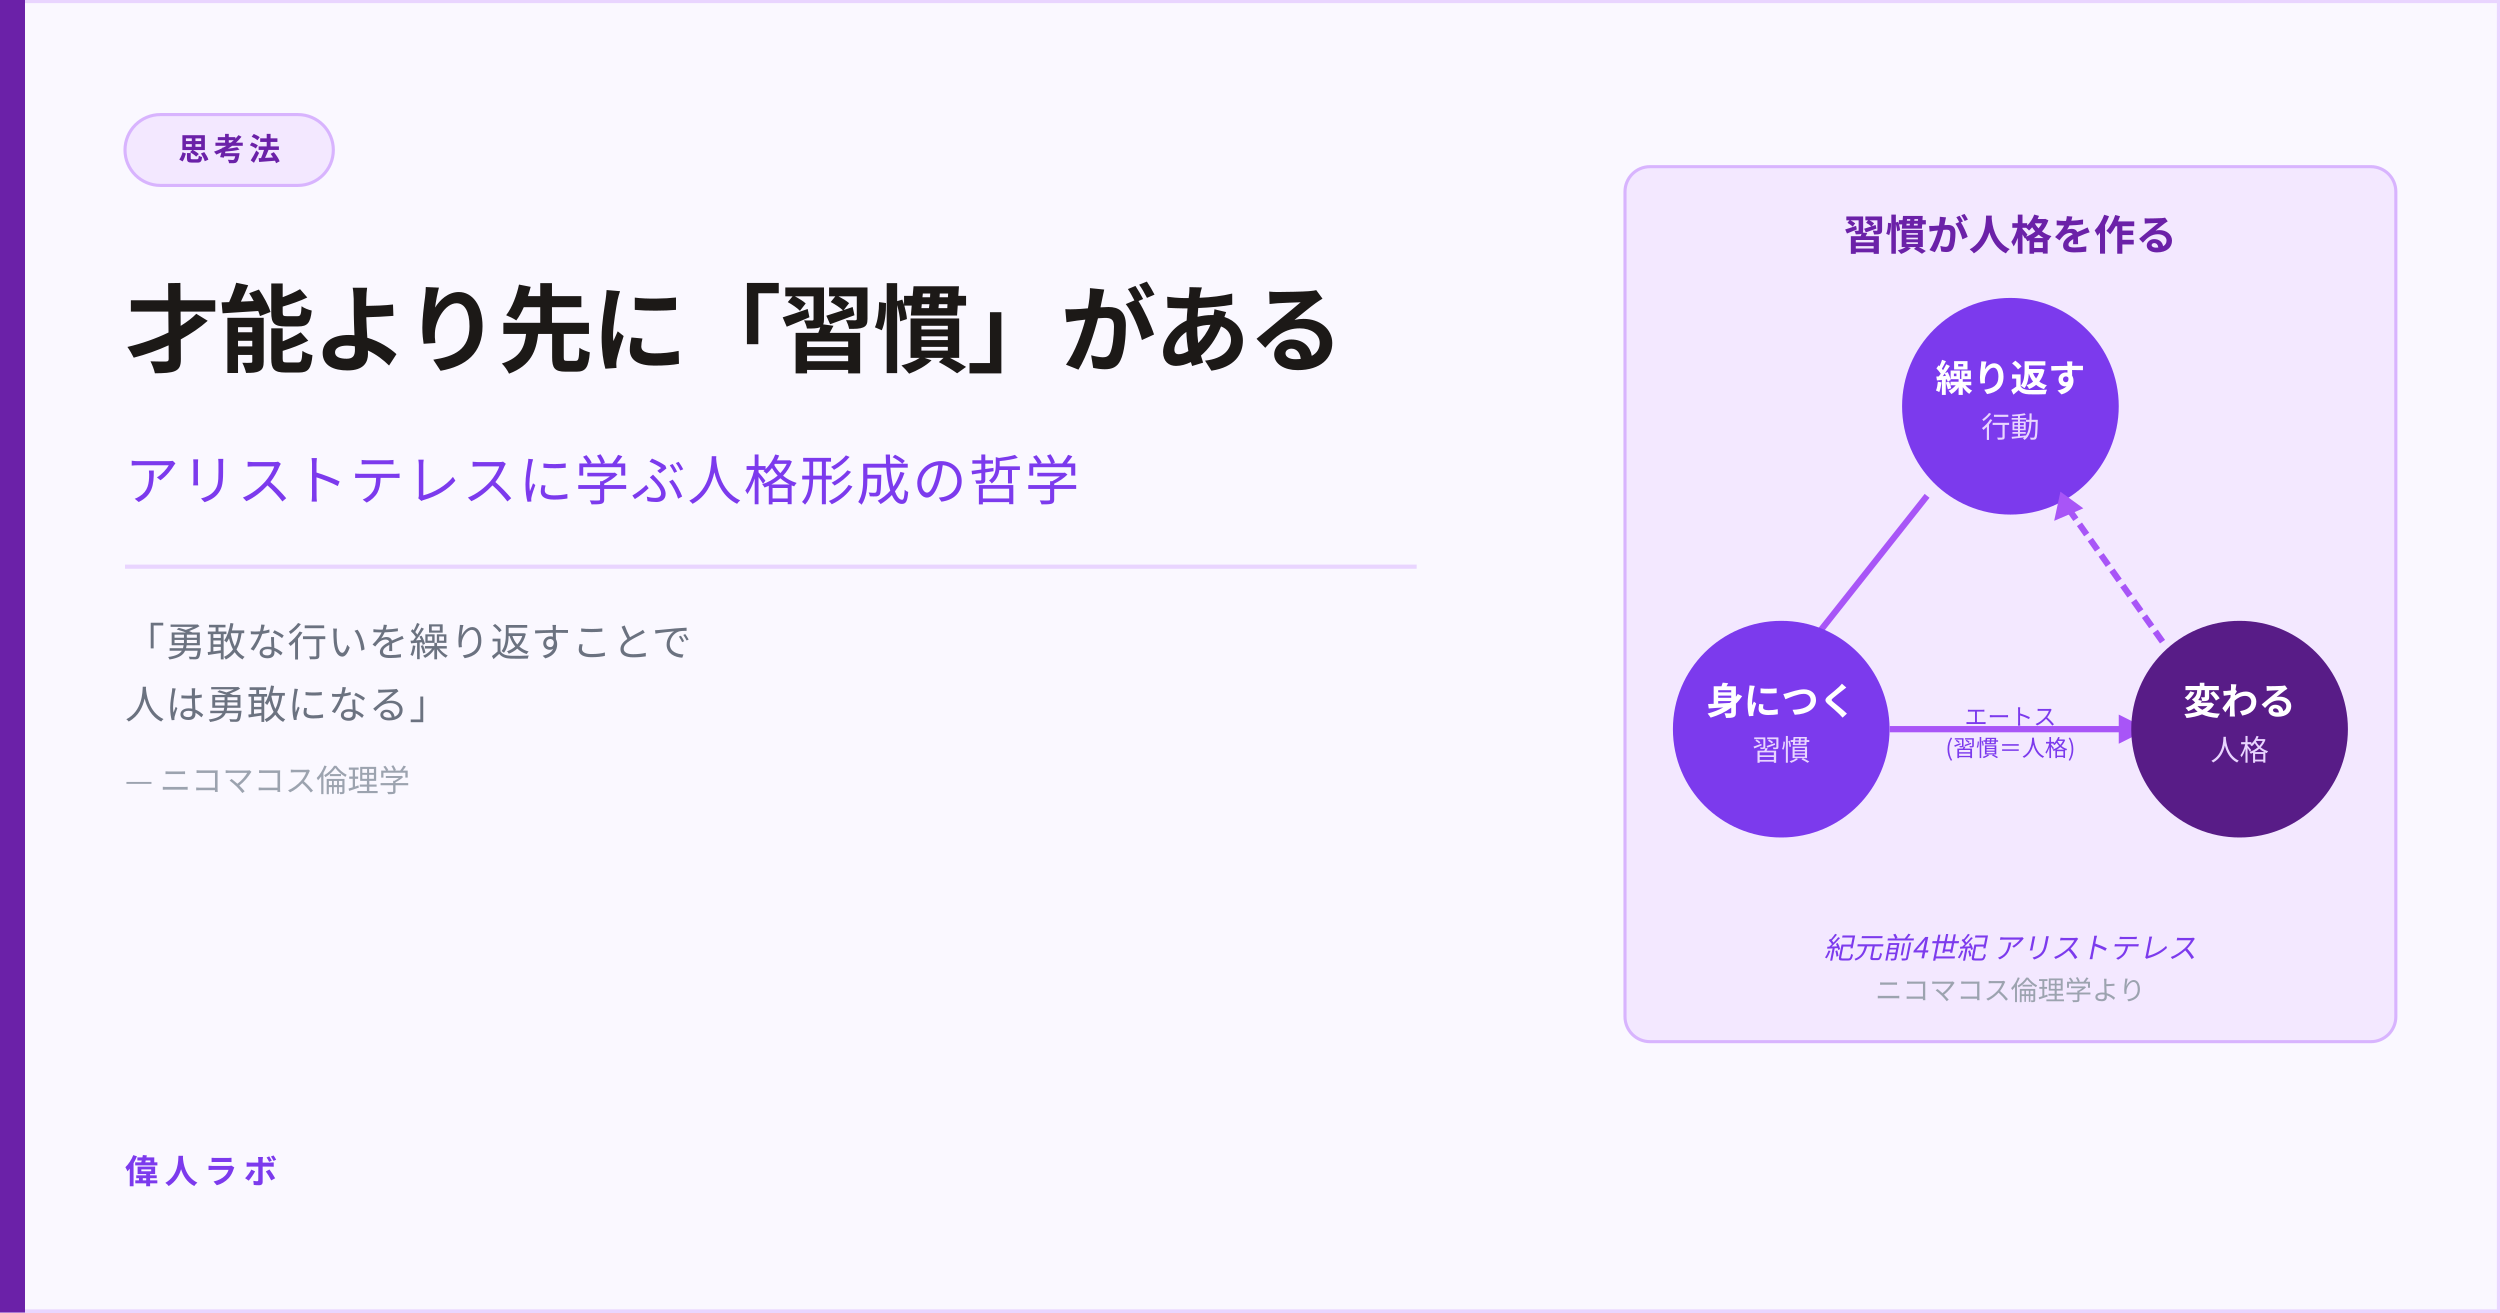
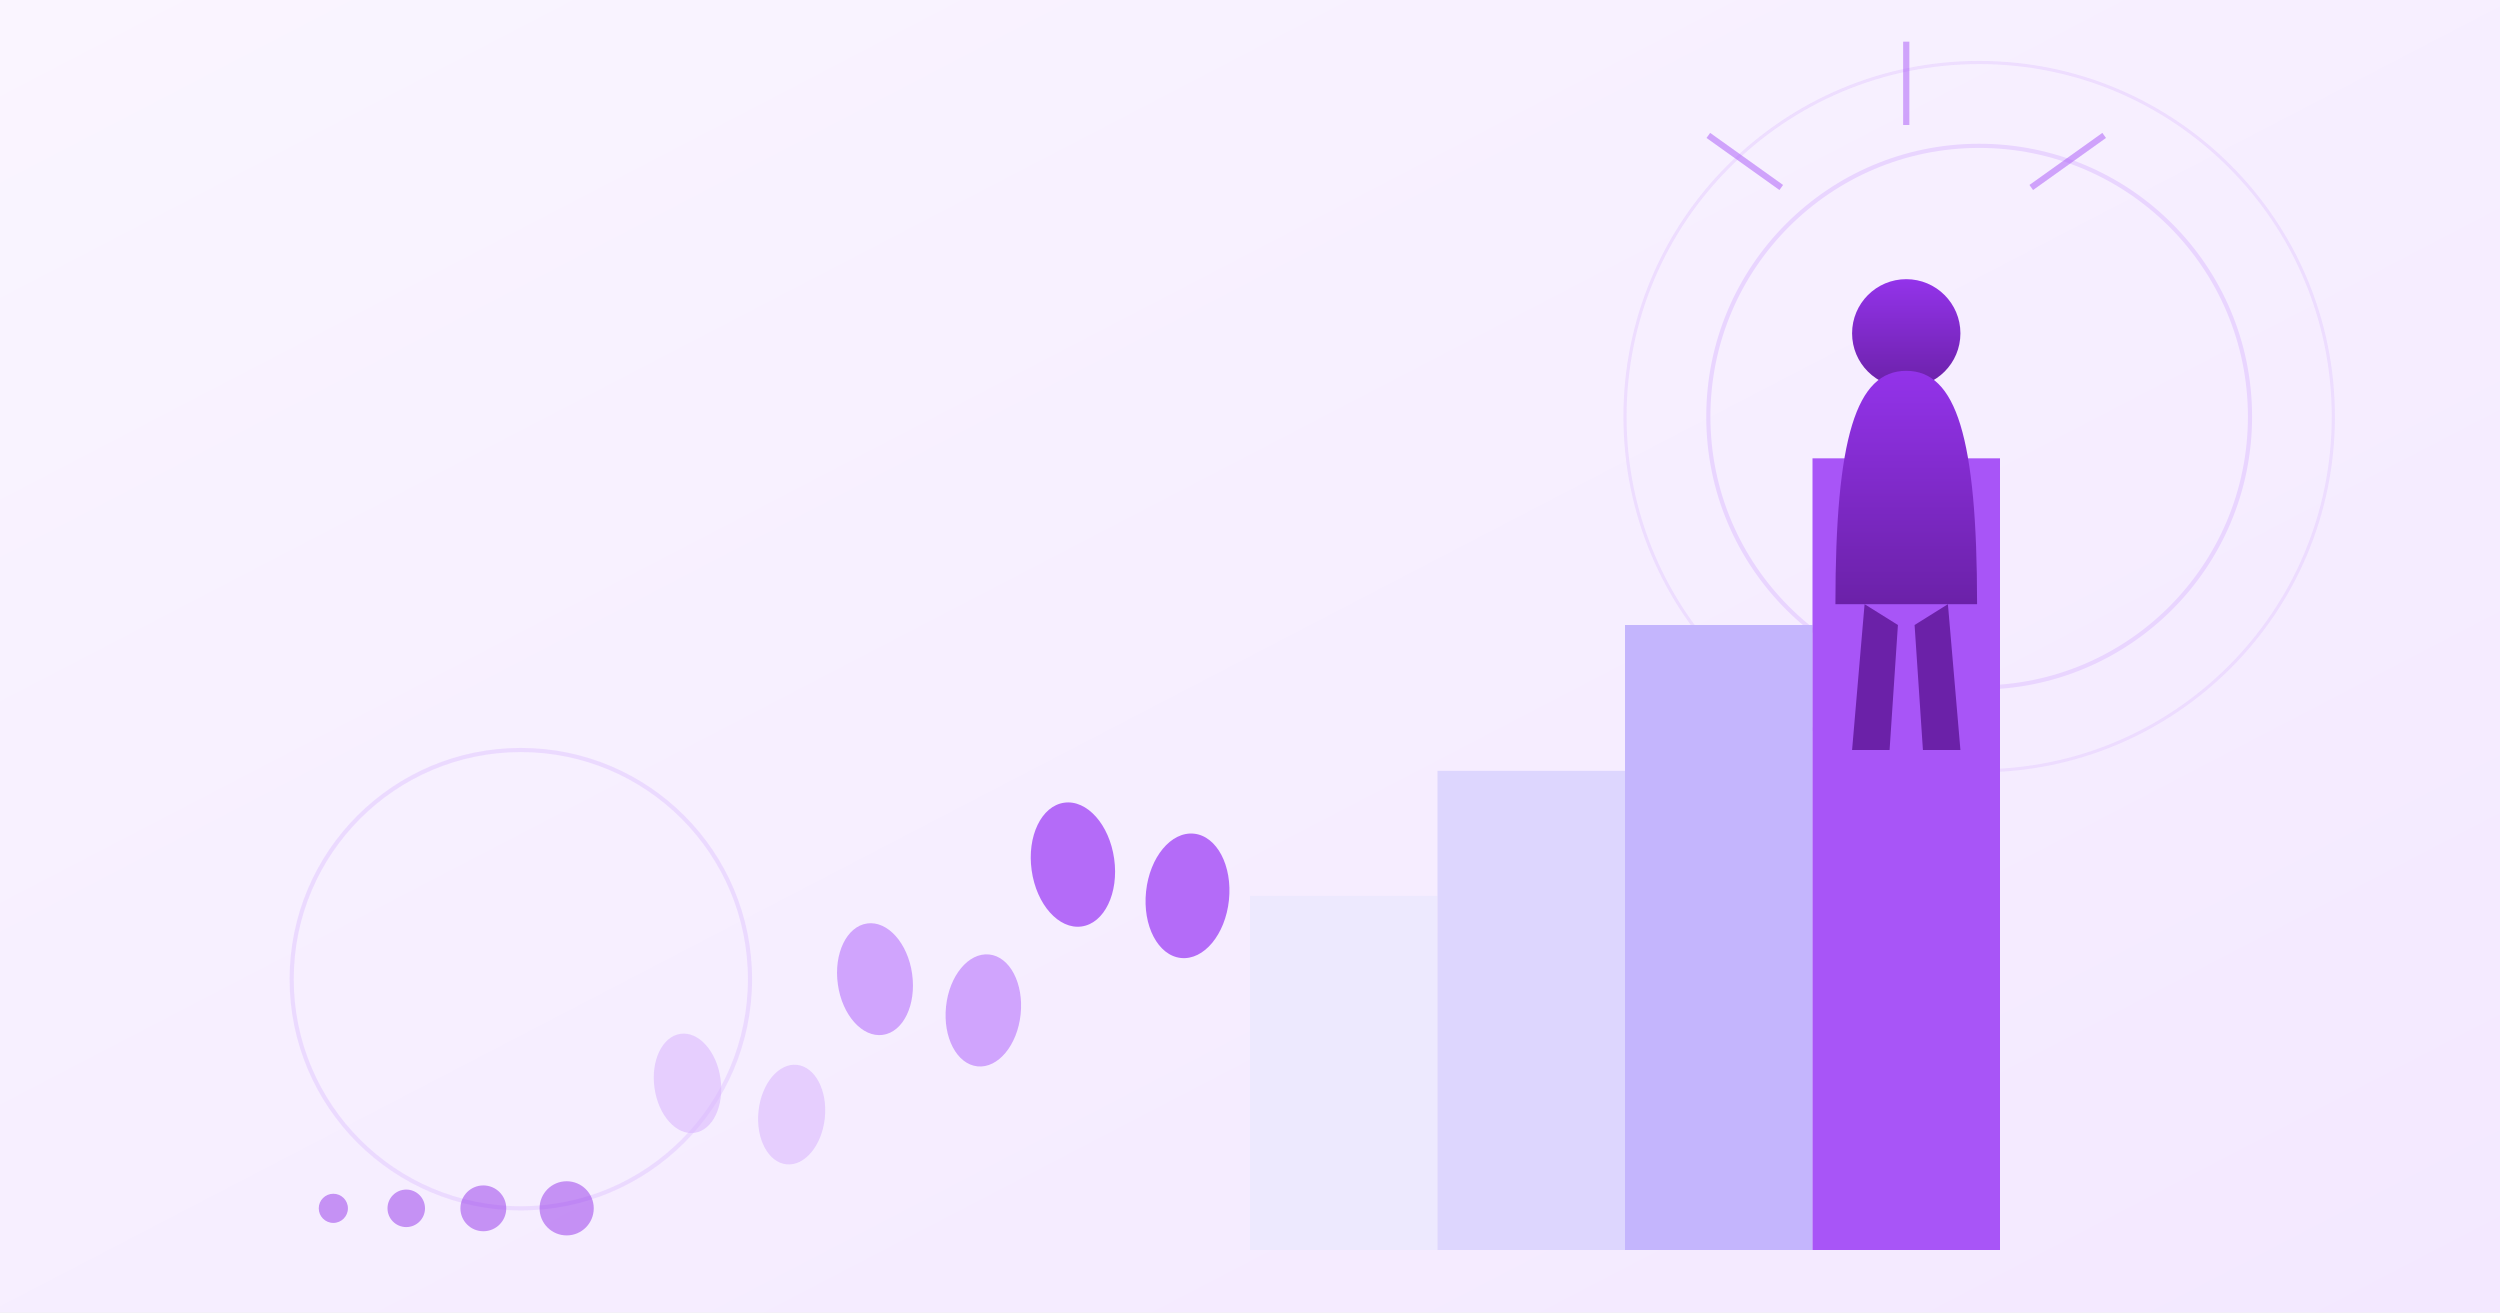
<svg xmlns="http://www.w3.org/2000/svg" width="1200" height="630" viewBox="0 0 1200 630">
-   <rect width="1200" height="630" fill="#faf8ff" />
-   <rect x="0" y="0" width="1200" height="630" fill="none" stroke="#e9d5ff" stroke-width="3" />
-   <rect x="0" y="0" width="12" height="630" fill="#6b21a8" />
-   <rect x="60" y="55" width="100" height="34" rx="17" fill="#f3e8ff" stroke="#d8b4fe" stroke-width="1.5" />
-   <text x="110" y="77" font-family="'Hiragino Sans', 'Noto Sans CJK JP', sans-serif" font-size="15" font-weight="700" fill="#6b21a8" text-anchor="middle" letter-spacing="2">思考法</text>
-   <text x="60" y="175" font-family="'Hiragino Sans', 'Noto Sans CJK JP', sans-serif" font-size="46" font-weight="700" fill="#1c1917" letter-spacing="-1">才能より先に「習慣」がある</text>
-   <text x="60" y="240" font-family="'Hiragino Sans', 'Noto Sans CJK JP', sans-serif" font-size="26" fill="#7c3aed" letter-spacing="1">アリストテレスに学ぶ人格形成の哲学</text>
-   <line x1="60" y1="272" x2="680" y2="272" stroke="#e9d5ff" stroke-width="2" />
-   <text x="60" y="315" font-family="'Hiragino Sans', 'Noto Sans CJK JP', sans-serif" font-size="19" fill="#6b7280" letter-spacing="0.5">「勇敢な行いを繰り返すことで</text>
-   <text x="60" y="345" font-family="'Hiragino Sans', 'Noto Sans CJK JP', sans-serif" font-size="19" fill="#6b7280" letter-spacing="0.5">　人は勇敢になる」</text>
-   <text x="60" y="380" font-family="'Hiragino Sans', 'Noto Sans CJK JP', sans-serif" font-size="15" fill="#9ca3af">— ニコマコス倫理学</text>
-   <text x="60" y="568" font-family="'Hiragino Sans', 'Noto Sans CJK JP', sans-serif" font-size="16" fill="#7c3aed" font-weight="700" letter-spacing="3">偉人ラボ</text>
-   <rect x="780" y="80" width="370" height="420" rx="12" fill="#f3e8ff" stroke="#d8b4fe" stroke-width="1.5" />
-   <text x="965" y="120" font-family="'Hiragino Sans', 'Noto Sans CJK JP', sans-serif" font-size="20" font-weight="700" fill="#6b21a8" text-anchor="middle">習慣が人格を作る</text>
-   <circle cx="965" cy="195" r="52" fill="#7c3aed" />
-   <text x="965" y="188" font-family="'Hiragino Sans', 'Noto Sans CJK JP', sans-serif" font-size="18" font-weight="700" fill="#fff" text-anchor="middle">繰り返す</text>
-   <text x="965" y="210" font-family="'Hiragino Sans', 'Noto Sans CJK JP', sans-serif" font-size="14" fill="#e9d5ff" text-anchor="middle">行動</text>
-   <path d="M 925,238 L 868,310" stroke="#a855f7" stroke-width="3" fill="none" />
-   <polygon points="862,302 864,316 876,308" fill="#a855f7" />
-   <circle cx="855" cy="350" r="52" fill="#7c3aed" />
-   <text x="855" y="343" font-family="'Hiragino Sans', 'Noto Sans CJK JP', sans-serif" font-size="18" font-weight="700" fill="#fff" text-anchor="middle">身につく</text>
-   <text x="855" y="365" font-family="'Hiragino Sans', 'Noto Sans CJK JP', sans-serif" font-size="14" fill="#e9d5ff" text-anchor="middle">習慣</text>
-   <path d="M 907,350 L 1023,350" stroke="#a855f7" stroke-width="3" fill="none" />
-   <polygon points="1017,343 1031,350 1017,357" fill="#a855f7" />
-   <circle cx="1075" cy="350" r="52" fill="#581c87" />
-   <text x="1075" y="343" font-family="'Hiragino Sans', 'Noto Sans CJK JP', sans-serif" font-size="18" font-weight="700" fill="#fff" text-anchor="middle">変わる</text>
-   <text x="1075" y="365" font-family="'Hiragino Sans', 'Noto Sans CJK JP', sans-serif" font-size="14" fill="#e9d5ff" text-anchor="middle">人格</text>
-   <path d="M 1038,308 L 992,243" stroke="#a855f7" stroke-width="3" fill="none" stroke-dasharray="6,3" />
-   <polygon points="986,250 989,236 1000,244" fill="#a855f7" />
-   <text x="965" y="348" font-family="'Hiragino Sans', 'Noto Sans CJK JP', sans-serif" font-size="11" fill="#7c3aed" text-anchor="middle">エートス</text>
-   <text x="965" y="363" font-family="'Hiragino Sans', 'Noto Sans CJK JP', sans-serif" font-size="11" fill="#7c3aed" text-anchor="middle">(習慣＝人格)</text>
-   <text x="965" y="460" font-family="'Hiragino Sans', 'Noto Sans CJK JP', sans-serif" font-size="14" fill="#7c3aed" text-anchor="middle" font-style="italic">紀元前4世紀 アリストテレス</text>
-   <text x="965" y="480" font-family="'Hiragino Sans', 'Noto Sans CJK JP', sans-serif" font-size="13" fill="#9ca3af" text-anchor="middle">ニコマコス倫理学より</text>
+   <defs>
+     <linearGradient id="bgGrad" x1="0" y1="0" x2="1" y2="1">
+       <stop offset="0%" stop-color="#faf5ff" />
+       <stop offset="100%" stop-color="#f3e8ff" />
+     </linearGradient>
+     <linearGradient id="colGrad" x1="0" y1="0" x2="0" y2="1">
+       <stop offset="0%" stop-color="#9333ea" />
+       <stop offset="100%" stop-color="#6b21a8" />
+     </linearGradient>
+   </defs>
+   <rect width="1200" height="630" fill="url(#bgGrad)" />
+   <circle cx="950" cy="200" r="130" fill="none" stroke="#e9d5ff" stroke-width="2" />
+   <circle cx="950" cy="200" r="170" fill="none" stroke="#e9d5ff" stroke-width="1.5" opacity="0.7" />
+   <circle cx="250" cy="470" r="110" fill="none" stroke="#e9d5ff" stroke-width="2" opacity="0.8" />
+   <g opacity="0.55">
+     <ellipse cx="330" cy="520" rx="16" ry="24" fill="#d8b4fe" transform="rotate(-8 330 520)" />
+     <ellipse cx="380" cy="535" rx="16" ry="24" fill="#d8b4fe" transform="rotate(6 380 535)" />
+   </g>
+   <g opacity="0.7">
+     <ellipse cx="420" cy="470" rx="18" ry="27" fill="#c084fc" transform="rotate(-8 420 470)" />
+     <ellipse cx="472" cy="485" rx="18" ry="27" fill="#c084fc" transform="rotate(6 472 485)" />
+   </g>
+   <g opacity="0.85">
+     <ellipse cx="515" cy="415" rx="20" ry="30" fill="#a855f7" transform="rotate(-8 515 415)" />
+     <ellipse cx="570" cy="430" rx="20" ry="30" fill="#a855f7" transform="rotate(6 570 430)" />
+   </g>
+   <rect x="600" y="430" width="90" height="170" fill="#ede9fe" />
+   <rect x="690" y="370" width="90" height="230" fill="#ddd6fe" />
+   <rect x="780" y="300" width="90" height="300" fill="#c4b5fd" />
+   <rect x="870" y="220" width="90" height="380" fill="#a855f7" />
+   <g transform="translate(915,160)">
+     <circle cx="0" cy="0" r="26" fill="url(#colGrad)" />
+     <path d="M -34 130 C -34 50 -24 18 0 18 C 24 18 34 50 34 130 Z" fill="url(#colGrad)" />
+     <path d="M -20 130 L -26 200 L -8 200 L -4 140 Z" fill="#6b21a8" />
+     <path d="M 20 130 L 26 200 L 8 200 L 4 140 Z" fill="#6b21a8" />
+   </g>
+   <g stroke="#a855f7" stroke-width="3" opacity="0.5">
+     <line x1="915" y1="60" x2="915" y2="20" />
+     <line x1="975" y1="90" x2="1010" y2="65" />
+     <line x1="855" y1="90" x2="820" y2="65" />
+   </g>
+   <g fill="#9333ea" opacity="0.5">
+     <circle cx="160" cy="580" r="7" />
+     <circle cx="195" cy="580" r="9" />
+     <circle cx="232" cy="580" r="11" />
+     <circle cx="272" cy="580" r="13" />
+   </g>
</svg>
